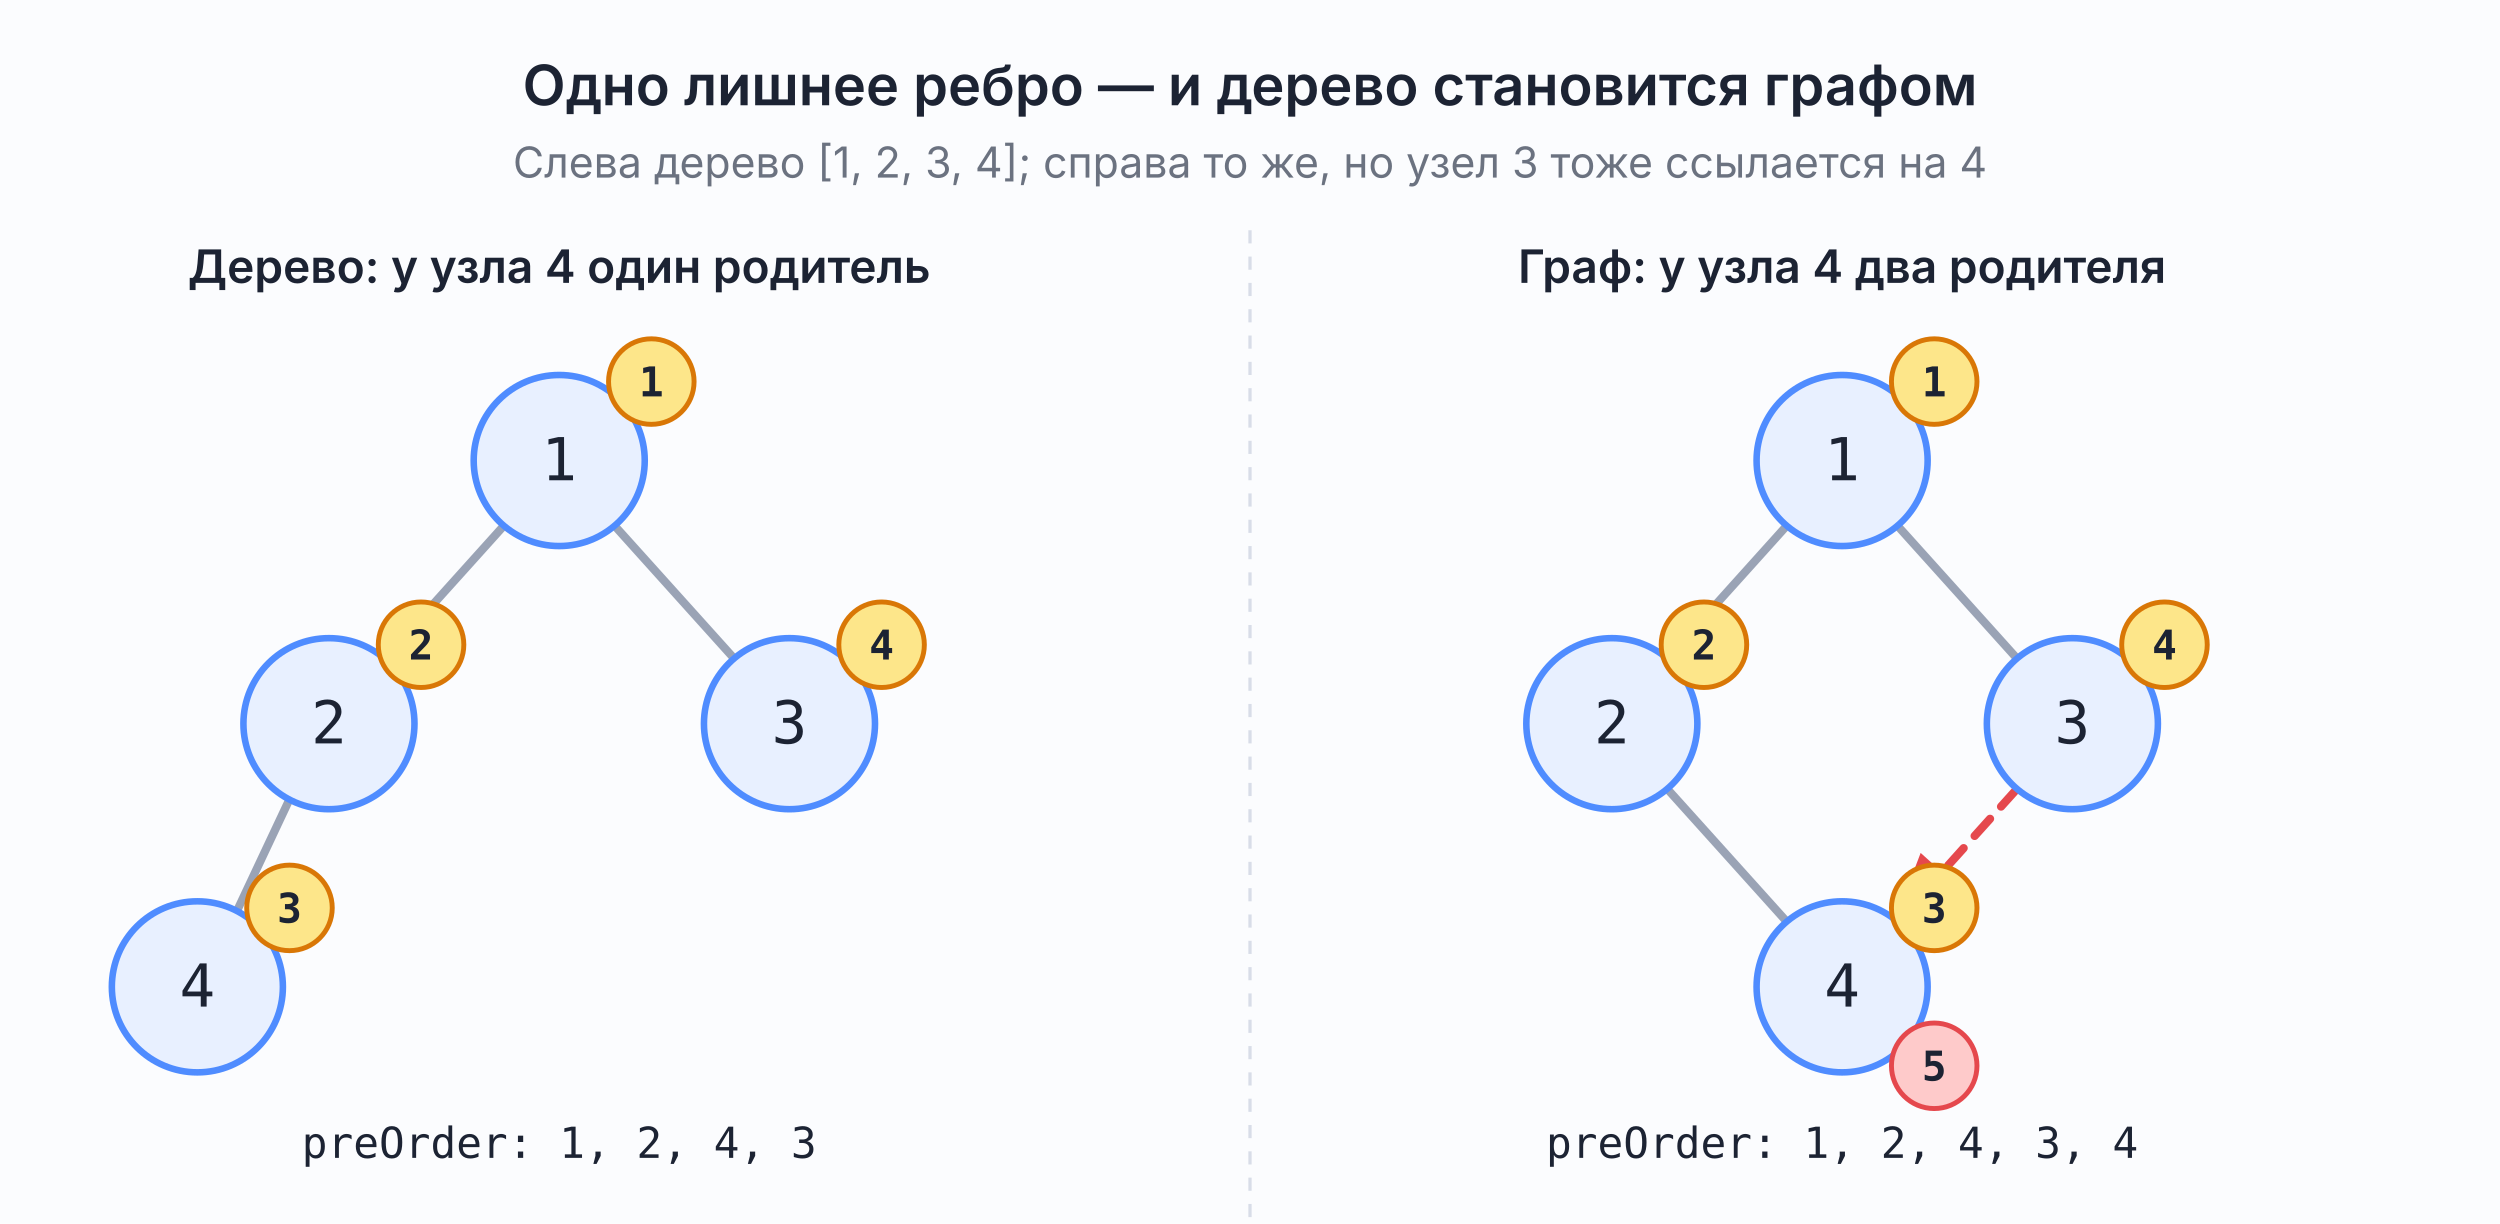
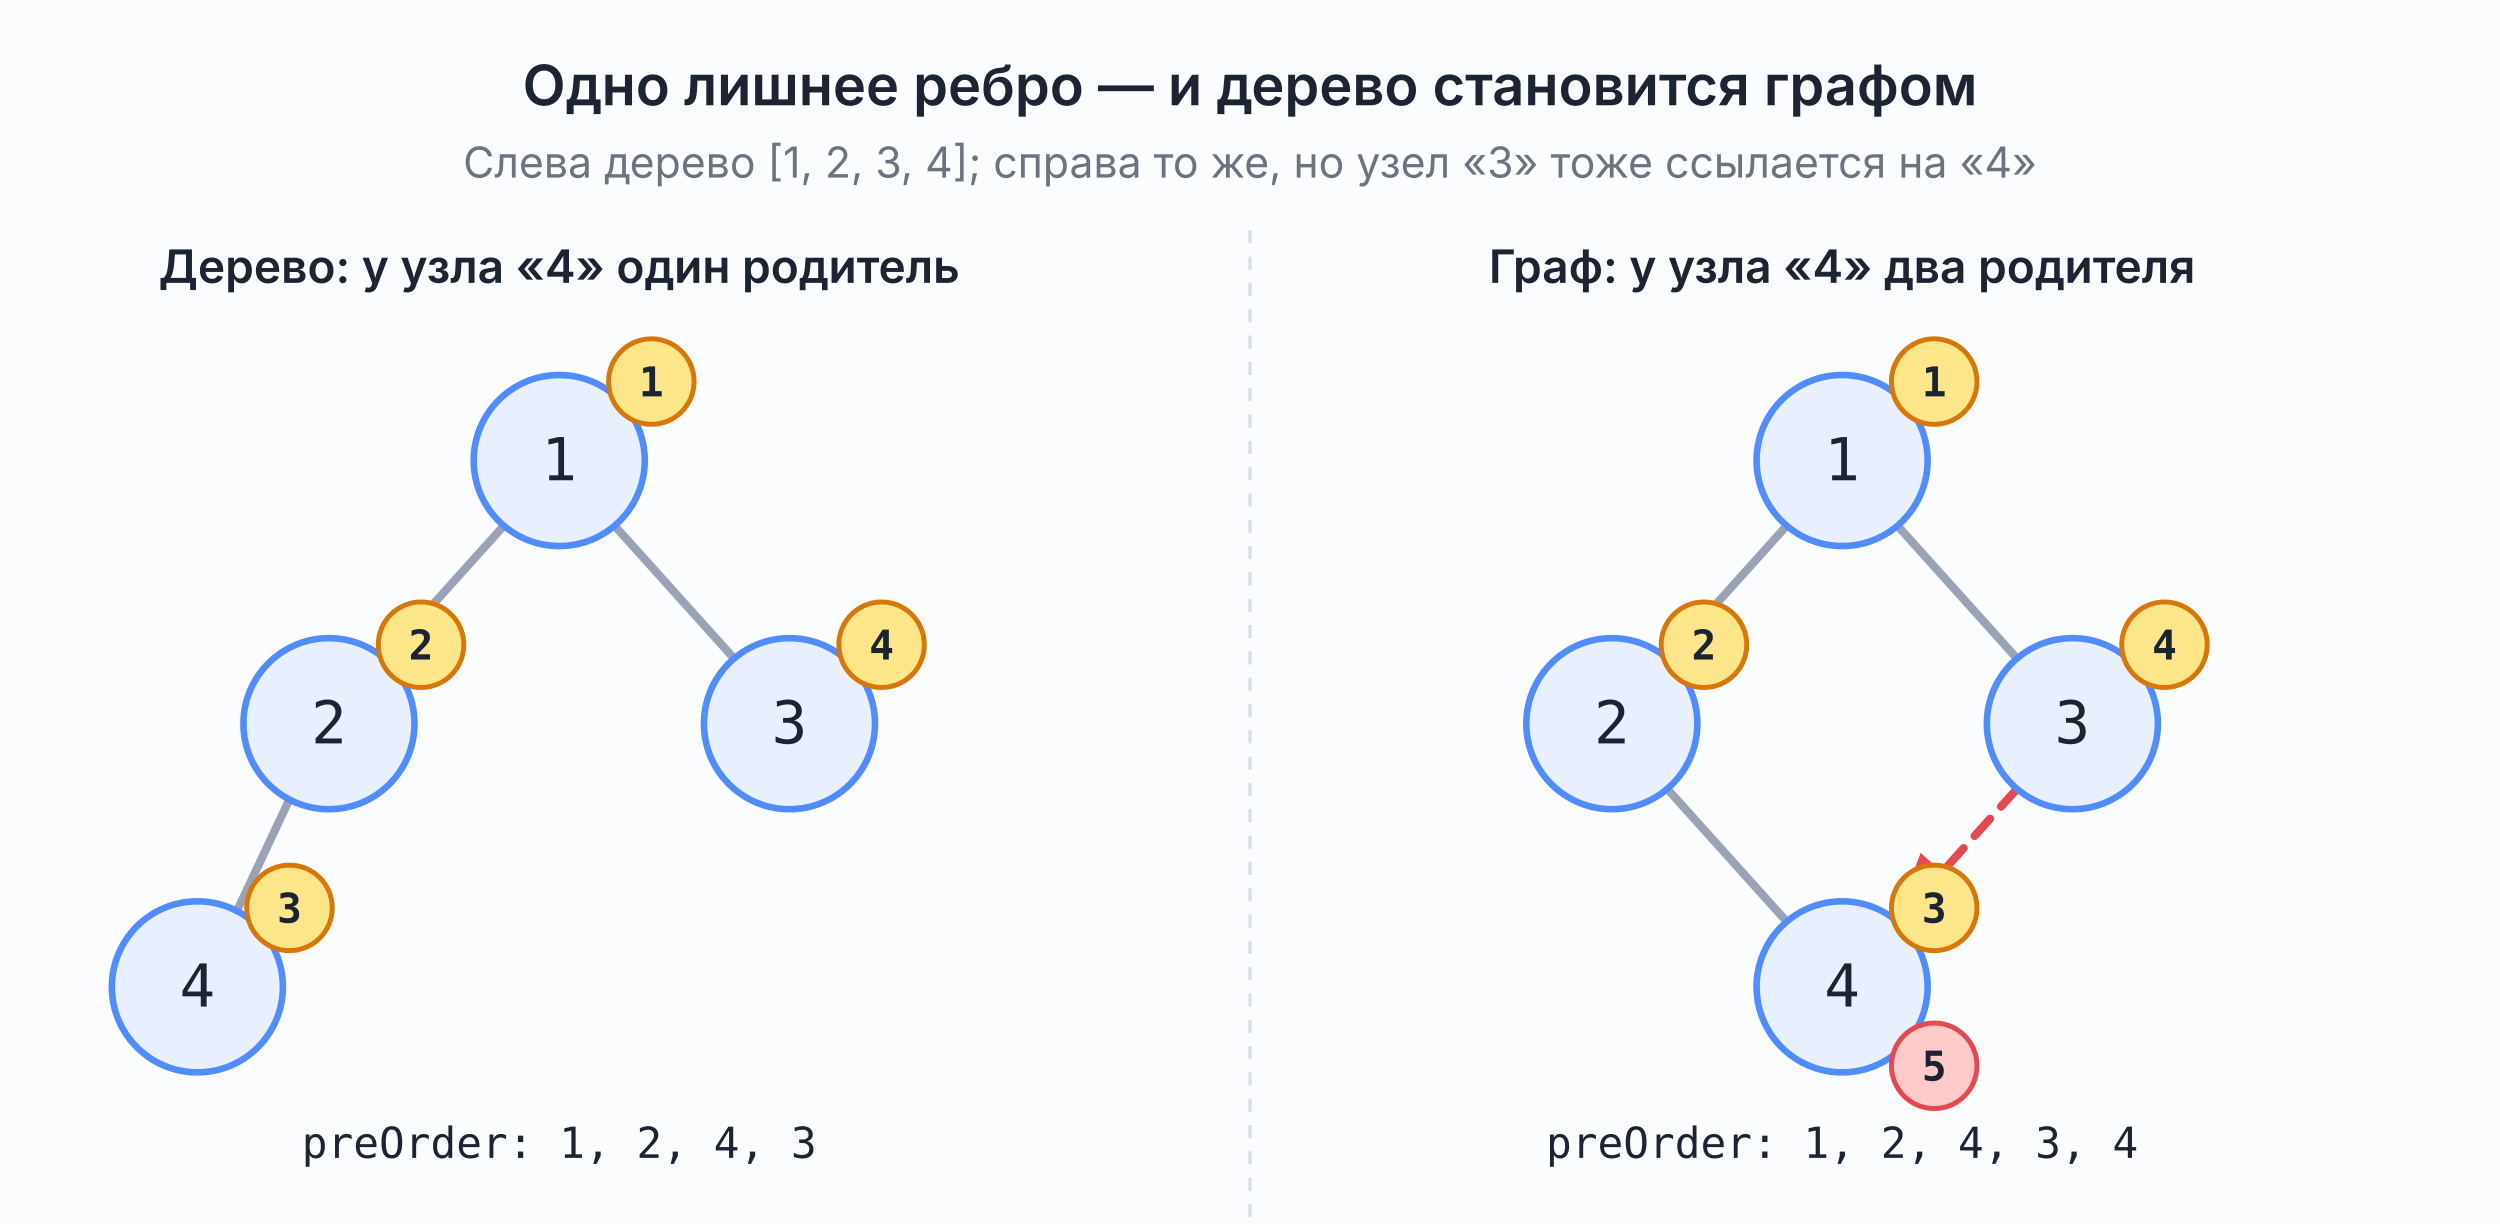
<svg xmlns="http://www.w3.org/2000/svg" viewBox="0 0 760 372" width="760" height="372" font-family="system-ui, -apple-system, Segoe UI, sans-serif">
  <rect width="760" height="372" fill="#fbfcfe" />
  <defs>
    <marker id="red" markerWidth="9" markerHeight="7" refX="8" refY="3.5" orient="auto">
      <path d="M0,0 L9,3.5 L0,7 z" fill="#e5484d" />
    </marker>
  </defs>
  <text x="380" y="32" text-anchor="middle" font-size="17" font-weight="600" fill="#1c2333">Одно лишнее ребро — и дерево становится графом</text>
-   <text x="380" y="54" text-anchor="middle" font-size="13" fill="#6b7280">Слева дерево [1, 2, 3, 4]; справа то же, но узел 3 тоже ссылается на 4</text>
+   <text x="380" y="54" text-anchor="middle" font-size="13" fill="#6b7280">Слева дерево [1, 2, 3, 4]; справа то же, но узел «3» тоже ссылается на «4»</text>
  <line x1="380" y1="70" x2="380" y2="370" stroke="#d8dde8" stroke-width="1" stroke-dasharray="4 4" />
-   <text x="170" y="86" text-anchor="middle" font-size="14" font-weight="600" fill="#1c2333">Дерево: у узла 4 один родитель</text>
+   <text x="170" y="86" text-anchor="middle" font-size="14" font-weight="600" fill="#1c2333">Дерево: у узла «4» один родитель</text>
  <line x1="153" y1="160" x2="117" y2="200" stroke="#9aa3b5" stroke-width="2.5" stroke-linecap="round" />
  <line x1="187" y1="160" x2="223" y2="200" stroke="#9aa3b5" stroke-width="2.5" stroke-linecap="round" />
  <line x1="88" y1="243" x2="72" y2="277" stroke="#9aa3b5" stroke-width="2.5" stroke-linecap="round" />
  <circle cx="170" cy="140" r="26" fill="#e8f0ff" stroke="#4f8cff" stroke-width="2" />
  <text x="170" y="146" text-anchor="middle" font-size="18" font-family="Consolas, monospace" fill="#1c2333">1</text>
  <circle cx="100" cy="220" r="26" fill="#e8f0ff" stroke="#4f8cff" stroke-width="2" />
  <text x="100" y="226" text-anchor="middle" font-size="18" font-family="Consolas, monospace" fill="#1c2333">2</text>
  <circle cx="240" cy="220" r="26" fill="#e8f0ff" stroke="#4f8cff" stroke-width="2" />
  <text x="240" y="226" text-anchor="middle" font-size="18" font-family="Consolas, monospace" fill="#1c2333">3</text>
  <circle cx="60" cy="300" r="26" fill="#e8f0ff" stroke="#4f8cff" stroke-width="2" />
  <text x="60" y="306" text-anchor="middle" font-size="18" font-family="Consolas, monospace" fill="#1c2333">4</text>
  <circle cx="198" cy="116" r="13" fill="#fde68a" stroke="#d97706" stroke-width="1.5" />
  <text x="198" y="120.5" text-anchor="middle" font-size="12.5" font-weight="600" font-family="Consolas, monospace" fill="#1c2333">1</text>
  <circle cx="128" cy="196" r="13" fill="#fde68a" stroke="#d97706" stroke-width="1.5" />
  <text x="128" y="200.5" text-anchor="middle" font-size="12.5" font-weight="600" font-family="Consolas, monospace" fill="#1c2333">2</text>
  <circle cx="268" cy="196" r="13" fill="#fde68a" stroke="#d97706" stroke-width="1.5" />
  <text x="268" y="200.5" text-anchor="middle" font-size="12.5" font-weight="600" font-family="Consolas, monospace" fill="#1c2333">4</text>
  <circle cx="88" cy="276" r="13" fill="#fde68a" stroke="#d97706" stroke-width="1.5" />
  <text x="88" y="280.5" text-anchor="middle" font-size="12.5" font-weight="600" font-family="Consolas, monospace" fill="#1c2333">3</text>
  <text x="170" y="352" text-anchor="middle" font-size="13" font-family="Consolas, monospace" fill="#1c2333">preOrder: 1, 2, 4, 3</text>
-   <text x="560" y="86" text-anchor="middle" font-size="14" font-weight="600" fill="#1c2333">Граф: у узла 4 два родителя</text>
+   <text x="560" y="86" text-anchor="middle" font-size="14" font-weight="600" fill="#1c2333">Граф: у узла «4» два родителя</text>
  <line x1="543" y1="160" x2="507" y2="200" stroke="#9aa3b5" stroke-width="2.5" stroke-linecap="round" />
  <line x1="577" y1="160" x2="613" y2="200" stroke="#9aa3b5" stroke-width="2.5" stroke-linecap="round" />
  <line x1="507" y1="240" x2="543" y2="280" stroke="#9aa3b5" stroke-width="2.5" stroke-linecap="round" />
  <line x1="613" y1="240" x2="577" y2="280" stroke="#e5484d" stroke-width="2.5" stroke-linecap="round" stroke-dasharray="7 5" marker-end="url(#red)" />
  <circle cx="560" cy="140" r="26" fill="#e8f0ff" stroke="#4f8cff" stroke-width="2" />
  <text x="560" y="146" text-anchor="middle" font-size="18" font-family="Consolas, monospace" fill="#1c2333">1</text>
  <circle cx="490" cy="220" r="26" fill="#e8f0ff" stroke="#4f8cff" stroke-width="2" />
  <text x="490" y="226" text-anchor="middle" font-size="18" font-family="Consolas, monospace" fill="#1c2333">2</text>
  <circle cx="630" cy="220" r="26" fill="#e8f0ff" stroke="#4f8cff" stroke-width="2" />
  <text x="630" y="226" text-anchor="middle" font-size="18" font-family="Consolas, monospace" fill="#1c2333">3</text>
  <circle cx="560" cy="300" r="26" fill="#e8f0ff" stroke="#4f8cff" stroke-width="2" />
  <text x="560" y="306" text-anchor="middle" font-size="18" font-family="Consolas, monospace" fill="#1c2333">4</text>
  <circle cx="588" cy="116" r="13" fill="#fde68a" stroke="#d97706" stroke-width="1.5" />
  <text x="588" y="120.5" text-anchor="middle" font-size="12.5" font-weight="600" font-family="Consolas, monospace" fill="#1c2333">1</text>
  <circle cx="518" cy="196" r="13" fill="#fde68a" stroke="#d97706" stroke-width="1.5" />
  <text x="518" y="200.5" text-anchor="middle" font-size="12.5" font-weight="600" font-family="Consolas, monospace" fill="#1c2333">2</text>
  <circle cx="658" cy="196" r="13" fill="#fde68a" stroke="#d97706" stroke-width="1.5" />
  <text x="658" y="200.5" text-anchor="middle" font-size="12.5" font-weight="600" font-family="Consolas, monospace" fill="#1c2333">4</text>
  <circle cx="588" cy="276" r="13" fill="#fde68a" stroke="#d97706" stroke-width="1.5" />
  <text x="588" y="280.5" text-anchor="middle" font-size="12.5" font-weight="600" font-family="Consolas, monospace" fill="#1c2333">3</text>
  <circle cx="588" cy="324" r="13" fill="#fecaca" stroke="#e5484d" stroke-width="1.5" />
  <text x="588" y="328.5" text-anchor="middle" font-size="12.5" font-weight="600" font-family="Consolas, monospace" fill="#1c2333">5</text>
  <text x="560" y="352" text-anchor="middle" font-size="13" font-family="Consolas, monospace" fill="#1c2333">preOrder: 1, 2, 4, 3, 4</text>
</svg>
